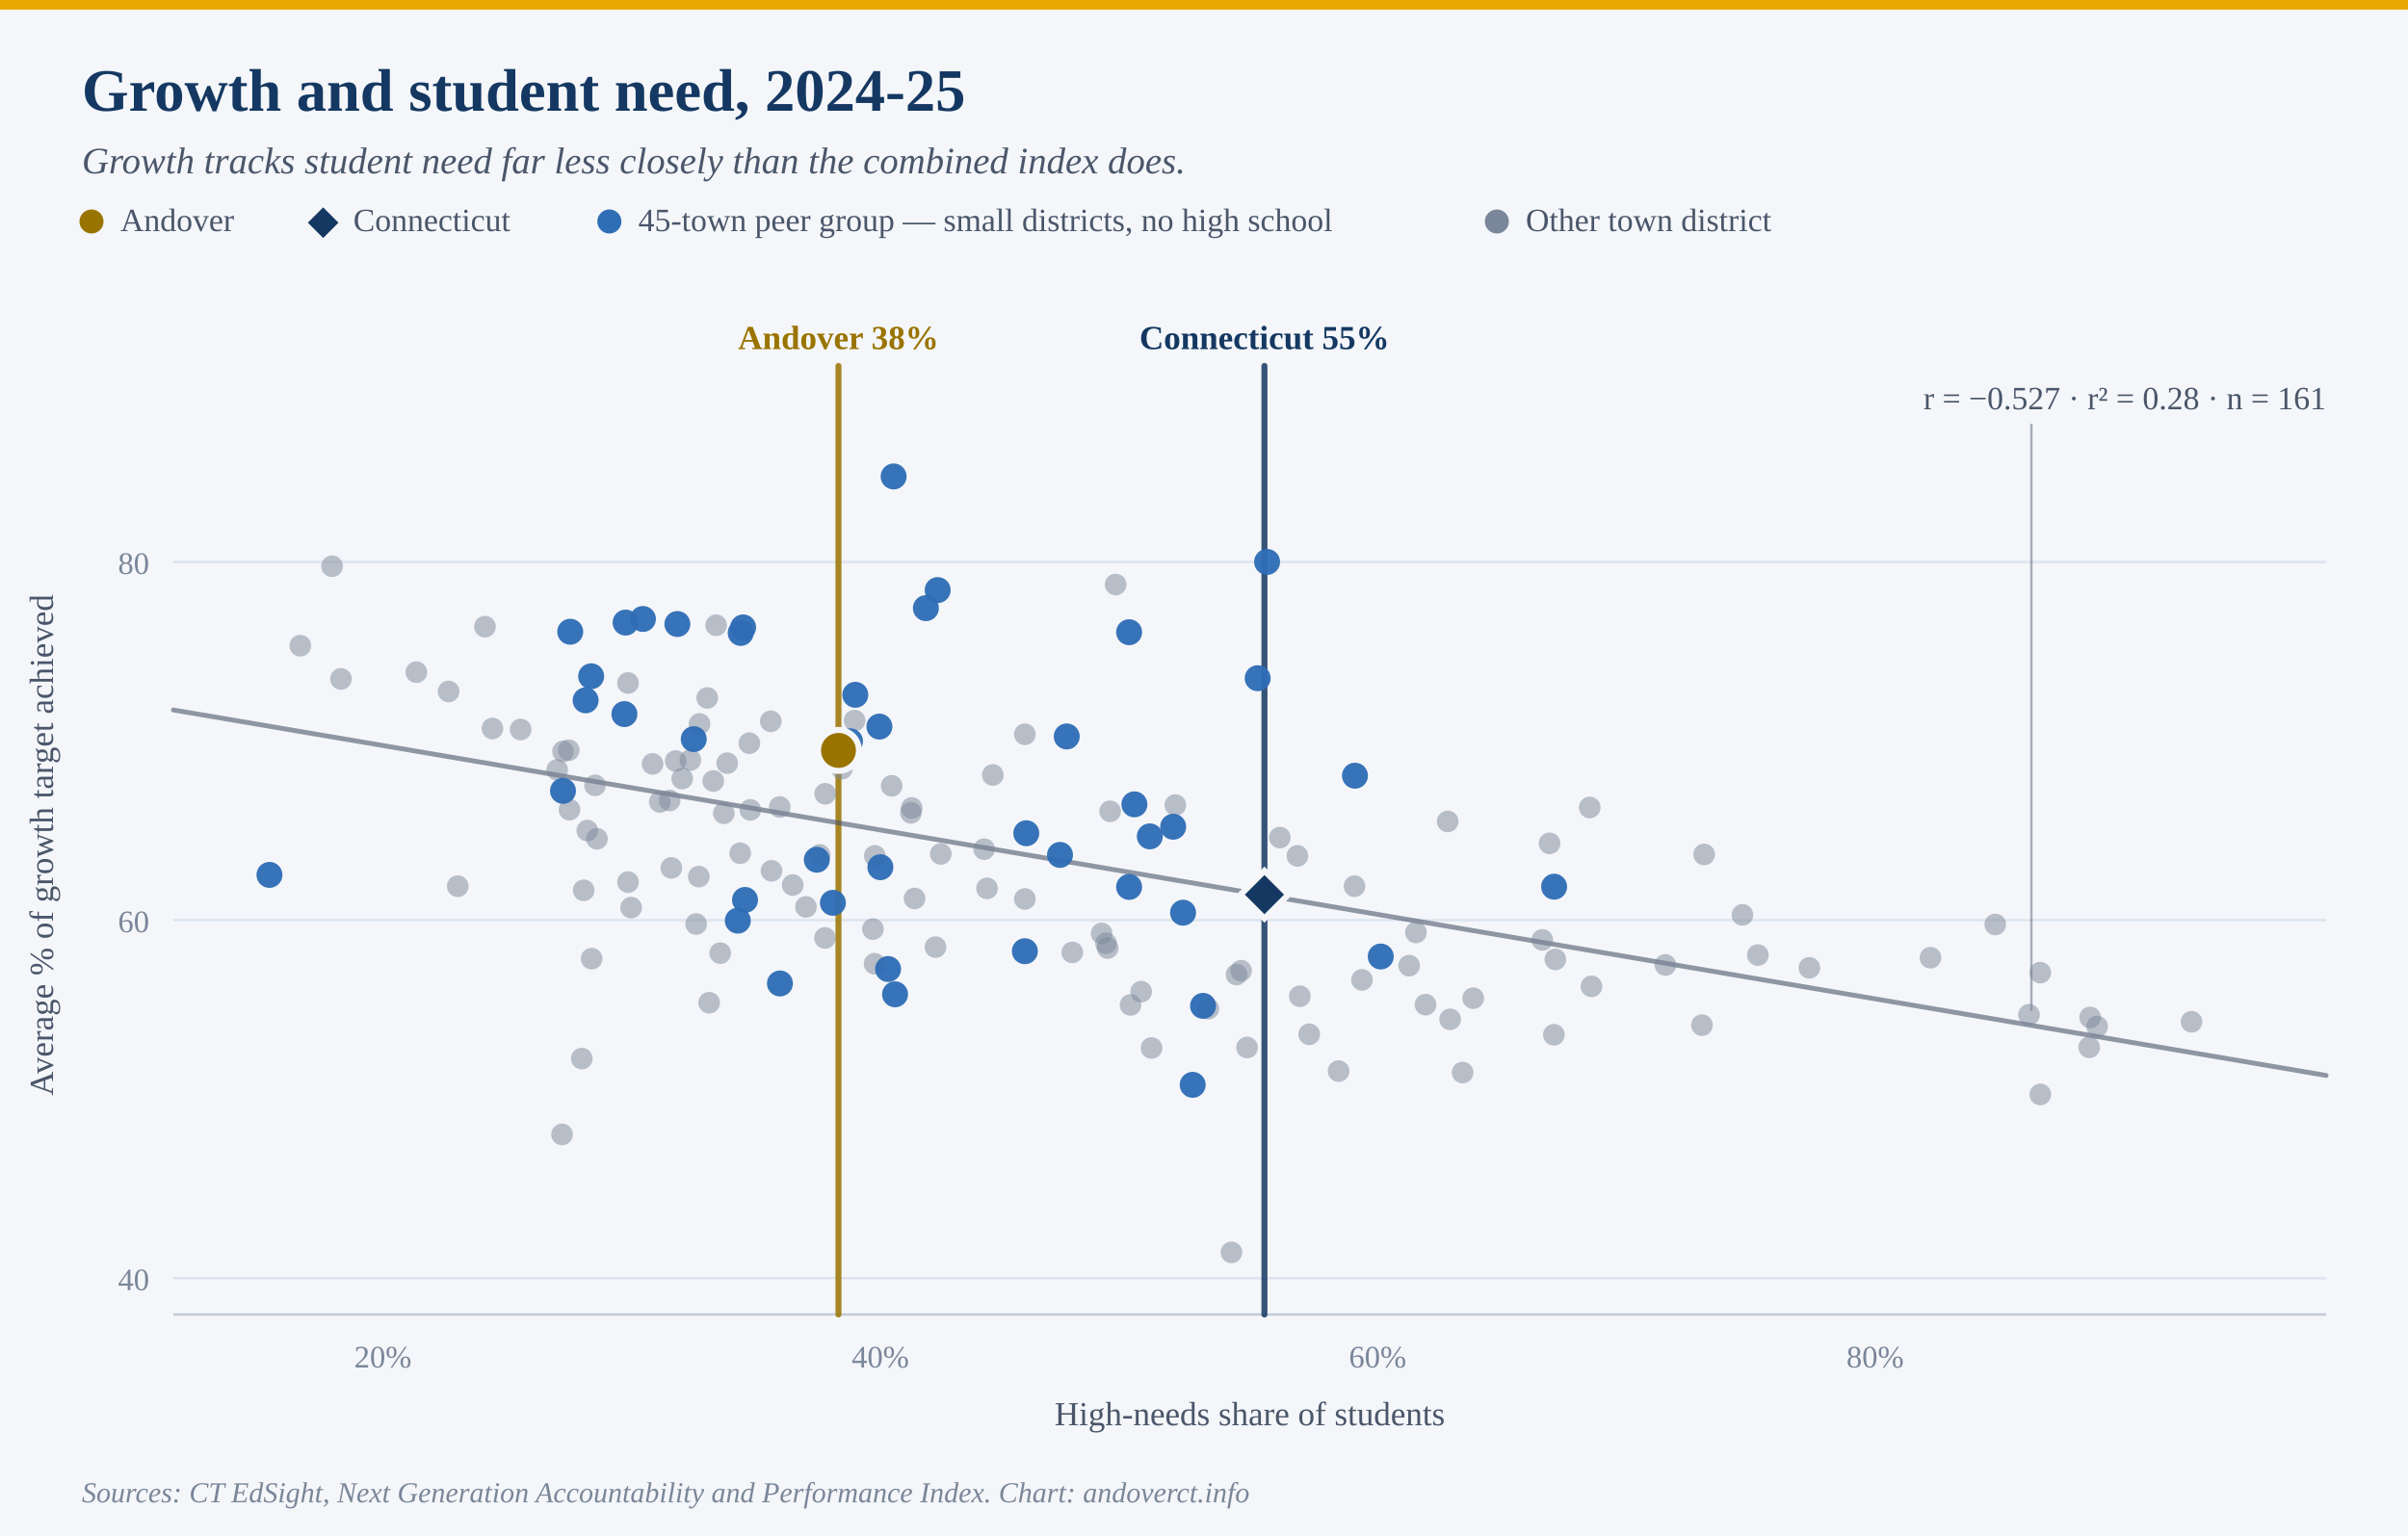
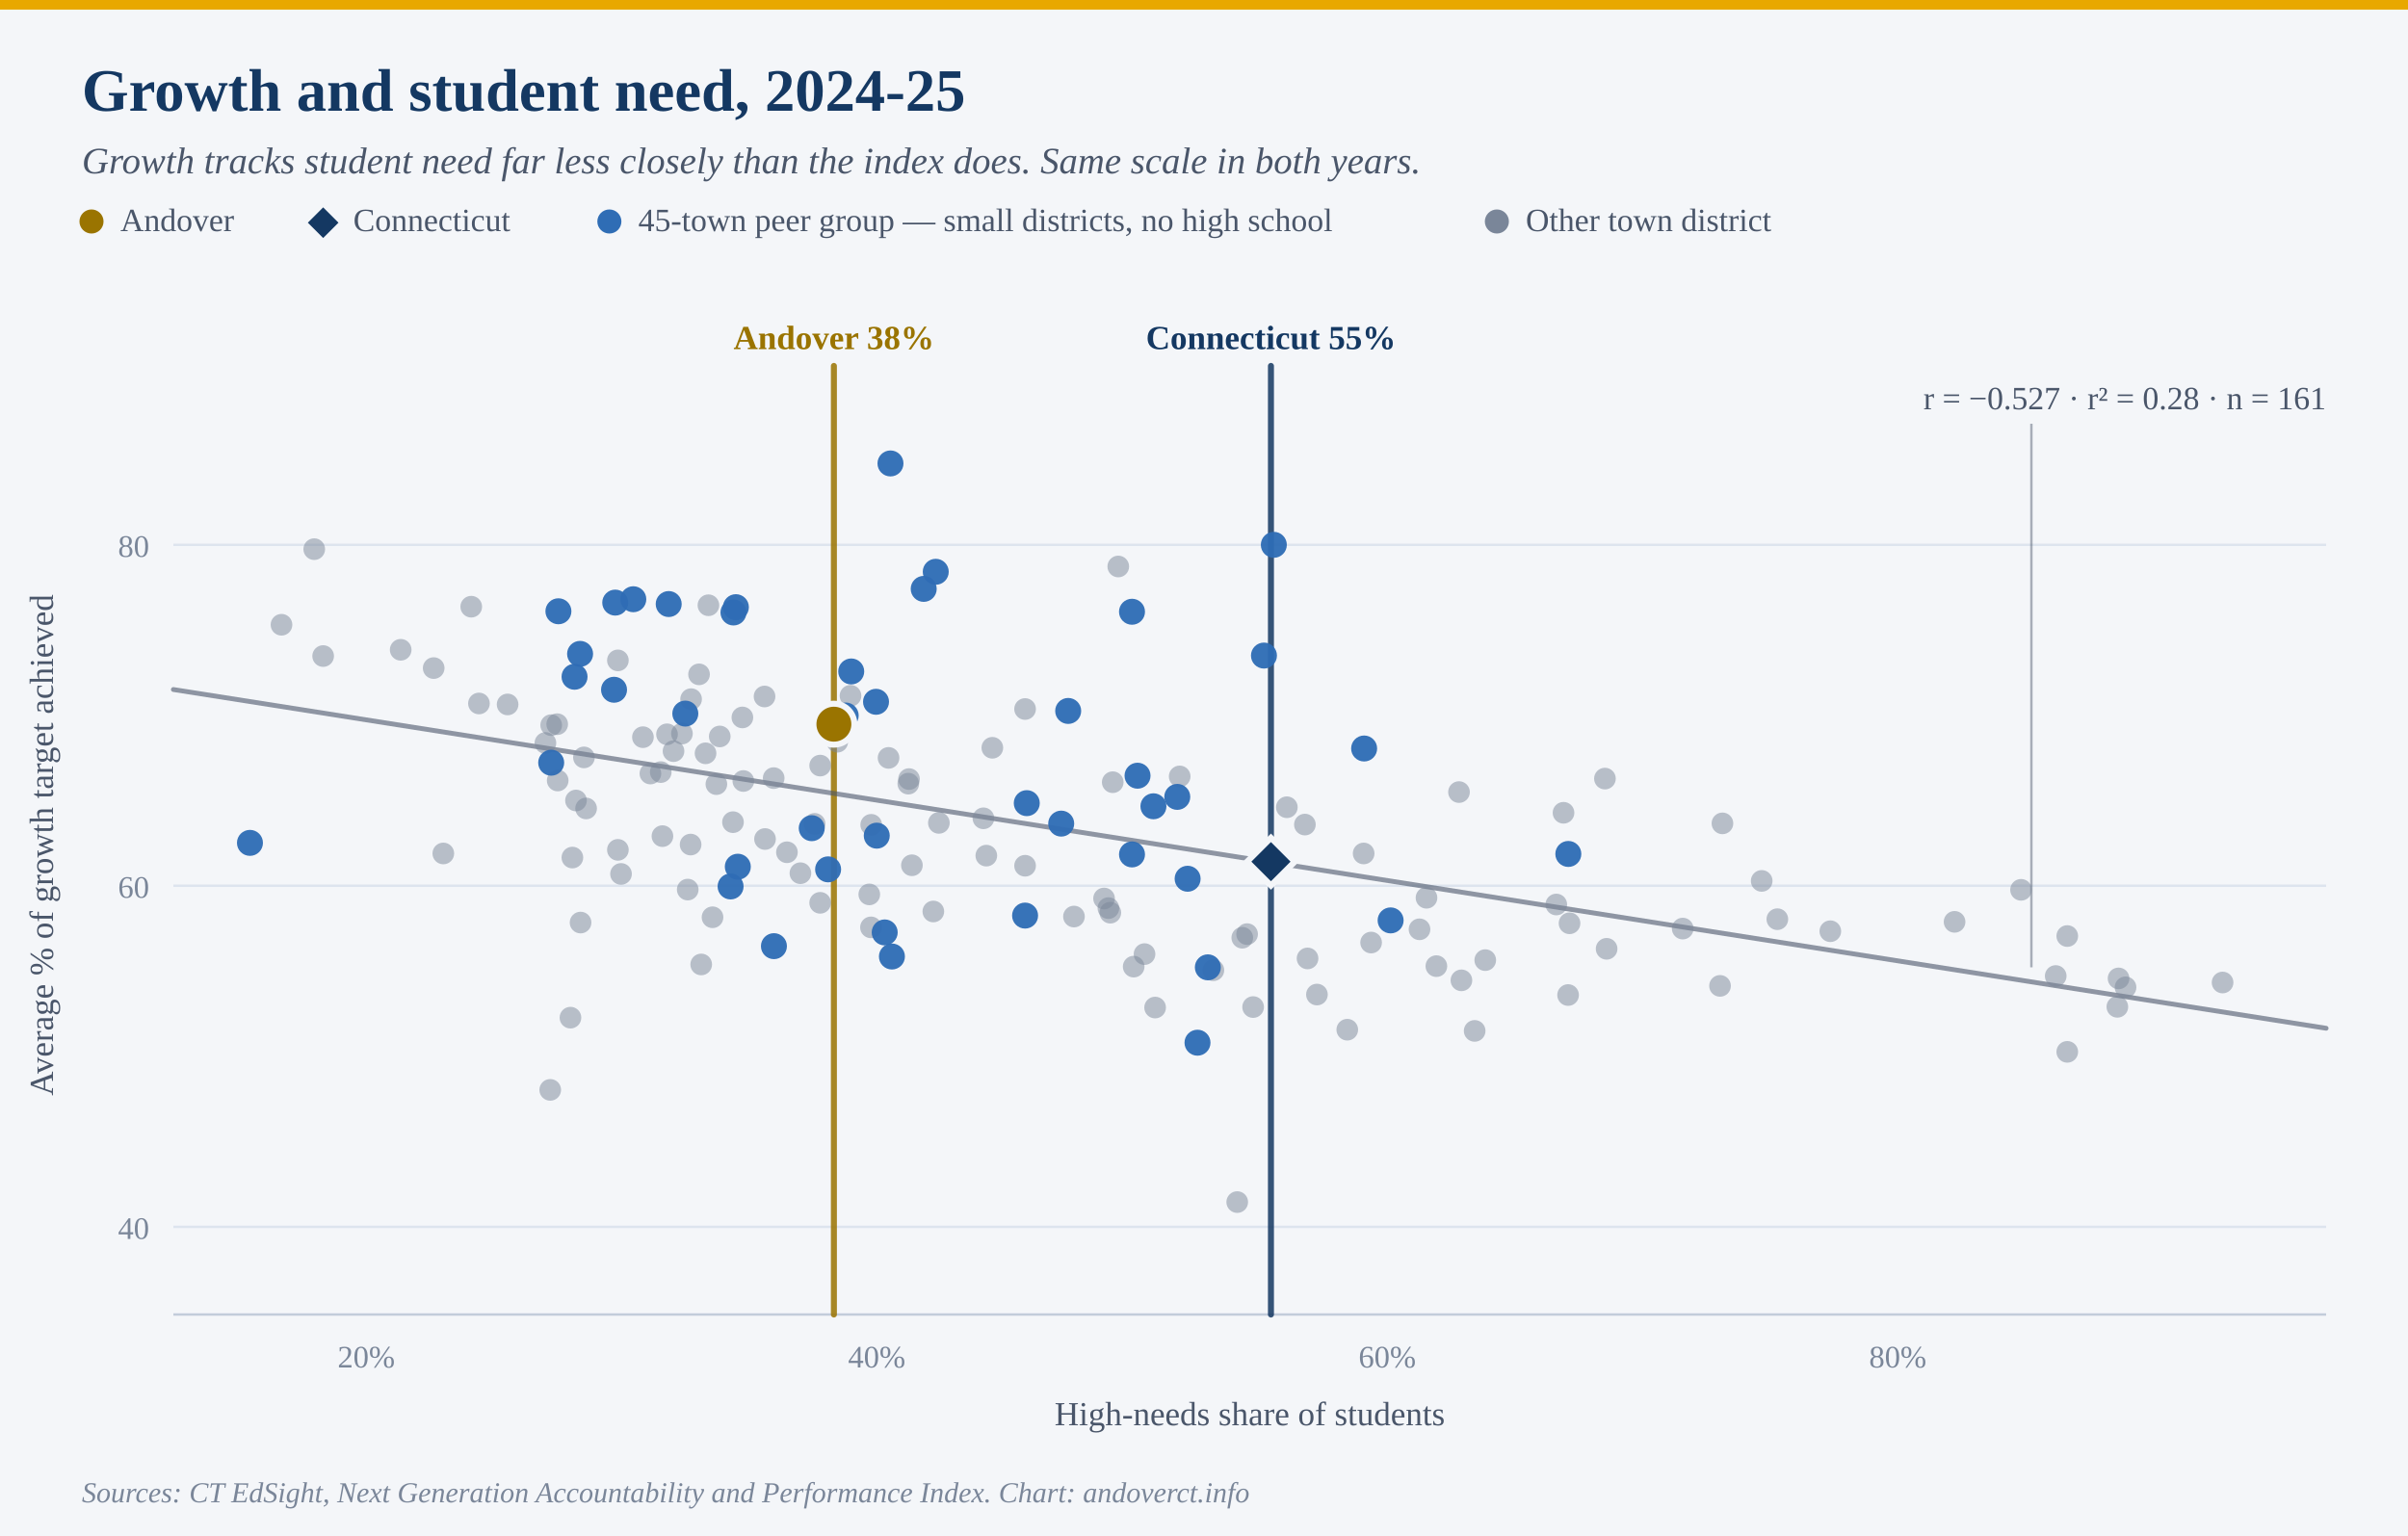
<svg xmlns="http://www.w3.org/2000/svg" viewBox="0 0 1000 638" width="1000" height="638" role="img">
  <rect width="1000" height="638" fill="#f4f6f9" />
  <rect x="0" y="0" width="1000" height="4" fill="#e8a800" />
  <text x="34" y="46" font-family="Georgia, 'Times New Roman', serif" font-size="25" font-weight="bold" fill="#143862">Growth and student need, 2024-25</text>
-   <text x="34" y="72" font-family="Georgia, 'Times New Roman', serif" font-size="15.5" font-style="italic" fill="#4a566a">Growth tracks student need far less closely than the combined index does.</text>
+   <text x="34" y="72" font-family="Georgia, 'Times New Roman', serif" font-size="15.5" font-style="italic" fill="#4a566a">Growth tracks student need far less closely than the index does. Same scale in both years.</text>
  <circle cx="38" cy="92" r="5" fill="#9a7400" />
  <text x="50" y="96" font-family="Georgia, 'Times New Roman', serif" font-size="13.5" fill="#4a566a">Andover</text>
  <rect x="129.703" y="88" width="9" height="9" fill="#143862" transform="rotate(45 134.2031 92.5)" />
  <text x="146.703" y="96" font-family="Georgia, 'Times New Roman', serif" font-size="13.5" fill="#4a566a">Connecticut</text>
  <circle cx="253.062" cy="92" r="5" fill="#2f6db5" />
  <text x="265.062" y="96" font-family="Georgia, 'Times New Roman', serif" font-size="13.5" fill="#4a566a">45-town peer group — small districts, no high school</text>
  <circle cx="621.625" cy="92" r="5" fill="#7a8699" />
  <text x="633.625" y="96" font-family="Georgia, 'Times New Roman', serif" font-size="13.5" fill="#4a566a">Other town district</text>
-   <line x1="72.0" y1="530.9" x2="966.0" y2="530.9" stroke="#dde4ee" stroke-width="1" stroke-opacity="1" stroke-linecap="butt" />
-   <text x="62.0" y="535.9" font-family="Georgia, 'Times New Roman', serif" font-size="13" fill="#7a8699" text-anchor="end" font-weight="normal" font-style="normal">40</text>
-   <line x1="72.0" y1="382.2" x2="966.0" y2="382.2" stroke="#dde4ee" stroke-width="1" stroke-opacity="1" stroke-linecap="butt" />
-   <text x="62.0" y="387.2" font-family="Georgia, 'Times New Roman', serif" font-size="13" fill="#7a8699" text-anchor="end" font-weight="normal" font-style="normal">60</text>
-   <line x1="72.0" y1="233.4" x2="966.0" y2="233.4" stroke="#dde4ee" stroke-width="1" stroke-opacity="1" stroke-linecap="butt" />
-   <text x="62.0" y="238.4" font-family="Georgia, 'Times New Roman', serif" font-size="13" fill="#7a8699" text-anchor="end" font-weight="normal" font-style="normal">80</text>
-   <text x="159.0" y="568.0" font-family="Georgia, 'Times New Roman', serif" font-size="13" fill="#7a8699" text-anchor="middle" font-weight="normal" font-style="normal">20%</text>
-   <text x="365.6" y="568.0" font-family="Georgia, 'Times New Roman', serif" font-size="13" fill="#7a8699" text-anchor="middle" font-weight="normal" font-style="normal">40%</text>
-   <text x="572.1" y="568.0" font-family="Georgia, 'Times New Roman', serif" font-size="13" fill="#7a8699" text-anchor="middle" font-weight="normal" font-style="normal">60%</text>
-   <text x="778.7" y="568.0" font-family="Georgia, 'Times New Roman', serif" font-size="13" fill="#7a8699" text-anchor="middle" font-weight="normal" font-style="normal">80%</text>
+   <line x1="72.0" y1="509.6" x2="966.0" y2="509.6" stroke="#dde4ee" stroke-width="1" stroke-opacity="1" stroke-linecap="butt" />
+   <text x="62.0" y="514.6" font-family="Georgia, 'Times New Roman', serif" font-size="13" fill="#7a8699" text-anchor="end" font-weight="normal" font-style="normal">40</text>
+   <line x1="72.0" y1="367.9" x2="966.0" y2="367.9" stroke="#dde4ee" stroke-width="1" stroke-opacity="1" stroke-linecap="butt" />
+   <text x="62.0" y="372.9" font-family="Georgia, 'Times New Roman', serif" font-size="13" fill="#7a8699" text-anchor="end" font-weight="normal" font-style="normal">60</text>
+   <line x1="72.0" y1="226.3" x2="966.0" y2="226.3" stroke="#dde4ee" stroke-width="1" stroke-opacity="1" stroke-linecap="butt" />
+   <text x="62.0" y="231.3" font-family="Georgia, 'Times New Roman', serif" font-size="13" fill="#7a8699" text-anchor="end" font-weight="normal" font-style="normal">80</text>
+   <text x="152.1" y="568.0" font-family="Georgia, 'Times New Roman', serif" font-size="13" fill="#7a8699" text-anchor="middle" font-weight="normal" font-style="normal">20%</text>
+   <text x="364.1" y="568.0" font-family="Georgia, 'Times New Roman', serif" font-size="13" fill="#7a8699" text-anchor="middle" font-weight="normal" font-style="normal">40%</text>
+   <text x="576.1" y="568.0" font-family="Georgia, 'Times New Roman', serif" font-size="13" fill="#7a8699" text-anchor="middle" font-weight="normal" font-style="normal">60%</text>
+   <text x="788.1" y="568.0" font-family="Georgia, 'Times New Roman', serif" font-size="13" fill="#7a8699" text-anchor="middle" font-weight="normal" font-style="normal">80%</text>
  <line x1="72.0" y1="546.0" x2="966.0" y2="546.0" stroke="#c2ccda" stroke-width="1" stroke-opacity="1" stroke-linecap="butt" />
  <text x="519.0" y="592.0" font-family="Georgia, 'Times New Roman', serif" font-size="14" fill="#4a566a" text-anchor="middle" font-weight="normal" font-style="normal">High-needs share of students</text>
  <text x="22" y="351.0" font-family="Georgia, 'Times New Roman', serif" font-size="14" fill="#4a566a" text-anchor="middle" transform="rotate(-90 22 351.0)">Average % of growth target achieved</text>
-   <line x1="348.2" y1="152.0" x2="348.2" y2="546.0" stroke="#9a7400" stroke-width="2.5" stroke-opacity="0.85" stroke-linecap="round" />
-   <text x="348.2" y="145.0" font-family="Georgia, 'Times New Roman', serif" font-size="14" fill="#9a7400" text-anchor="middle" font-weight="bold" font-style="normal">Andover 38%</text>
-   <line x1="525.1" y1="152.0" x2="525.1" y2="546.0" stroke="#143862" stroke-width="2.5" stroke-opacity="0.85" stroke-linecap="round" />
-   <text x="525.1" y="145.0" font-family="Georgia, 'Times New Roman', serif" font-size="14" fill="#143862" text-anchor="middle" font-weight="bold" font-style="normal">Connecticut 55%</text>
-   <line x1="72.0" y1="294.9" x2="966.0" y2="446.7" stroke="#4a566a" stroke-width="2" stroke-opacity="0.6" stroke-linecap="round" />
-   <line x1="843.6" y1="176.0" x2="843.6" y2="419.9" stroke="#4a566a" stroke-width="1" stroke-opacity="0.45" stroke-linecap="butt" />
+   <line x1="346.3" y1="152.0" x2="346.3" y2="546.0" stroke="#9a7400" stroke-width="2.5" stroke-opacity="0.85" stroke-linecap="round" />
+   <text x="346.3" y="145.0" font-family="Georgia, 'Times New Roman', serif" font-size="14" fill="#9a7400" text-anchor="middle" font-weight="bold" font-style="normal">Andover 38%</text>
+   <line x1="527.8" y1="152.0" x2="527.8" y2="546.0" stroke="#143862" stroke-width="2.5" stroke-opacity="0.85" stroke-linecap="round" />
+   <text x="527.8" y="145.0" font-family="Georgia, 'Times New Roman', serif" font-size="14" fill="#143862" text-anchor="middle" font-weight="bold" font-style="normal">Connecticut 55%</text>
+   <line x1="72.0" y1="286.4" x2="966.0" y2="427.1" stroke="#4a566a" stroke-width="2" stroke-opacity="0.6" stroke-linecap="round" />
+   <line x1="843.6" y1="176.0" x2="843.6" y2="401.8" stroke="#4a566a" stroke-width="1" stroke-opacity="0.45" stroke-linecap="butt" />
  <text x="966.0" y="170.0" font-family="Georgia, 'Times New Roman', serif" font-size="13.5" fill="#4a566a" text-anchor="end" font-weight="normal" font-style="normal">r = −0.527  ·  r² = 0.28  ·  n = 161</text>
-   <circle cx="706.8" cy="425.8" r="4.5" fill="#7a8699" fill-opacity="0.5" />
-   <circle cx="204.5" cy="302.6" r="4.5" fill="#7a8699" fill-opacity="0.5" />
-   <circle cx="342.6" cy="389.6" r="4.5" fill="#7a8699" fill-opacity="0.5" />
-   <circle cx="425.6" cy="305.0" r="4.5" fill="#7a8699" fill-opacity="0.5" />
-   <circle cx="602.2" cy="423.4" r="4.5" fill="#7a8699" fill-opacity="0.5" />
-   <circle cx="247.9" cy="348.4" r="4.5" fill="#7a8699" fill-opacity="0.5" />
-   <circle cx="460.0" cy="393.8" r="4.5" fill="#7a8699" fill-opacity="0.5" />
-   <circle cx="910.1" cy="424.4" r="4.5" fill="#7a8699" fill-opacity="0.5" />
-   <circle cx="592.0" cy="417.3" r="4.5" fill="#7a8699" fill-opacity="0.5" />
-   <circle cx="307.4" cy="354.4" r="4.5" fill="#7a8699" fill-opacity="0.5" />
-   <circle cx="296.2" cy="324.4" r="4.5" fill="#7a8699" fill-opacity="0.5" />
-   <circle cx="260.8" cy="283.7" r="4.5" fill="#7a8699" fill-opacity="0.5" />
-   <circle cx="473.9" cy="411.9" r="4.5" fill="#7a8699" fill-opacity="0.5" />
-   <circle cx="323.8" cy="335.2" r="4.5" fill="#7a8699" fill-opacity="0.5" />
-   <circle cx="311.2" cy="308.7" r="4.5" fill="#7a8699" fill-opacity="0.5" />
-   <circle cx="349.6" cy="319.3" r="4.5" fill="#7a8699" fill-opacity="0.5" />
-   <circle cx="730.0" cy="396.7" r="4.5" fill="#7a8699" fill-opacity="0.5" />
-   <circle cx="186.3" cy="287.2" r="4.5" fill="#7a8699" fill-opacity="0.5" />
-   <circle cx="645.3" cy="429.8" r="4.5" fill="#7a8699" fill-opacity="0.5" />
-   <circle cx="274.0" cy="333.1" r="4.5" fill="#7a8699" fill-opacity="0.5" />
-   <circle cx="294.5" cy="416.5" r="4.5" fill="#7a8699" fill-opacity="0.5" />
-   <circle cx="329.2" cy="367.6" r="4.5" fill="#7a8699" fill-opacity="0.5" />
-   <circle cx="751.4" cy="402.0" r="4.5" fill="#7a8699" fill-opacity="0.5" />
-   <circle cx="691.6" cy="400.8" r="4.5" fill="#7a8699" fill-opacity="0.5" />
-   <circle cx="379.8" cy="373.2" r="4.5" fill="#7a8699" fill-opacity="0.5" />
-   <circle cx="660.2" cy="335.4" r="4.5" fill="#7a8699" fill-opacity="0.5" />
-   <circle cx="278.8" cy="360.5" r="4.5" fill="#7a8699" fill-opacity="0.5" />
-   <circle cx="543.7" cy="429.6" r="4.5" fill="#7a8699" fill-opacity="0.5" />
-   <circle cx="280.6" cy="316.1" r="4.5" fill="#7a8699" fill-opacity="0.5" />
-   <circle cx="293.7" cy="289.9" r="4.5" fill="#7a8699" fill-opacity="0.5" />
-   <circle cx="231.4" cy="319.8" r="4.5" fill="#7a8699" fill-opacity="0.5" />
-   <circle cx="286.7" cy="315.7" r="4.5" fill="#7a8699" fill-opacity="0.5" />
-   <circle cx="297.4" cy="259.7" r="4.5" fill="#7a8699" fill-opacity="0.5" />
-   <circle cx="562.5" cy="368.1" r="4.5" fill="#7a8699" fill-opacity="0.5" />
-   <circle cx="539.8" cy="413.8" r="4.5" fill="#7a8699" fill-opacity="0.5" />
-   <circle cx="236.2" cy="311.6" r="4.5" fill="#7a8699" fill-opacity="0.5" />
-   <circle cx="515.4" cy="403.2" r="4.5" fill="#7a8699" fill-opacity="0.5" />
-   <circle cx="867.6" cy="435.0" r="4.5" fill="#7a8699" fill-opacity="0.5" />
-   <circle cx="565.6" cy="407.0" r="4.5" fill="#7a8699" fill-opacity="0.5" />
-   <circle cx="378.6" cy="335.6" r="4.5" fill="#7a8699" fill-opacity="0.5" />
-   <circle cx="363.2" cy="400.3" r="4.5" fill="#7a8699" fill-opacity="0.5" />
-   <circle cx="172.9" cy="279.2" r="4.5" fill="#7a8699" fill-opacity="0.5" />
-   <circle cx="660.9" cy="409.7" r="4.5" fill="#7a8699" fill-opacity="0.5" />
-   <circle cx="828.6" cy="384.0" r="4.5" fill="#7a8699" fill-opacity="0.5" />
-   <circle cx="555.9" cy="444.9" r="4.5" fill="#7a8699" fill-opacity="0.5" />
-   <circle cx="412.3" cy="321.9" r="4.5" fill="#7a8699" fill-opacity="0.5" />
-   <circle cx="262.1" cy="377.0" r="4.5" fill="#7a8699" fill-opacity="0.5" />
-   <circle cx="501.8" cy="419.0" r="4.5" fill="#7a8699" fill-opacity="0.5" />
-   <circle cx="645.9" cy="398.5" r="4.5" fill="#7a8699" fill-opacity="0.5" />
-   <circle cx="847.3" cy="454.6" r="4.5" fill="#7a8699" fill-opacity="0.5" />
-   <circle cx="137.9" cy="235.2" r="4.5" fill="#7a8699" fill-opacity="0.5" />
-   <circle cx="311.6" cy="336.4" r="4.5" fill="#7a8699" fill-opacity="0.5" />
-   <circle cx="842.6" cy="421.5" r="4.5" fill="#7a8699" fill-opacity="0.5" />
-   <circle cx="870.9" cy="426.4" r="4.5" fill="#7a8699" fill-opacity="0.5" />
-   <circle cx="459.3" cy="391.8" r="4.5" fill="#7a8699" fill-opacity="0.5" />
-   <circle cx="461.0" cy="337.0" r="4.5" fill="#7a8699" fill-opacity="0.5" />
-   <circle cx="233.8" cy="312.1" r="4.5" fill="#7a8699" fill-opacity="0.5" />
-   <circle cx="289.1" cy="383.8" r="4.5" fill="#7a8699" fill-opacity="0.5" />
-   <circle cx="320.4" cy="361.7" r="4.5" fill="#7a8699" fill-opacity="0.5" />
-   <circle cx="241.6" cy="439.7" r="4.5" fill="#7a8699" fill-opacity="0.5" />
-   <circle cx="643.5" cy="350.3" r="4.5" fill="#7a8699" fill-opacity="0.5" />
-   <circle cx="847.3" cy="404.0" r="4.5" fill="#7a8699" fill-opacity="0.5" />
-   <circle cx="370.3" cy="326.4" r="4.5" fill="#7a8699" fill-opacity="0.5" />
-   <circle cx="260.8" cy="366.4" r="4.5" fill="#7a8699" fill-opacity="0.5" />
-   <circle cx="585.2" cy="401.1" r="4.5" fill="#7a8699" fill-opacity="0.5" />
-   <circle cx="488.1" cy="334.4" r="4.5" fill="#7a8699" fill-opacity="0.5" />
-   <circle cx="517.9" cy="435.1" r="4.5" fill="#7a8699" fill-opacity="0.5" />
-   <circle cx="388.5" cy="393.4" r="4.5" fill="#7a8699" fill-opacity="0.5" />
-   <circle cx="607.4" cy="445.5" r="4.5" fill="#7a8699" fill-opacity="0.5" />
-   <circle cx="299.1" cy="395.9" r="4.5" fill="#7a8699" fill-opacity="0.5" />
-   <circle cx="242.4" cy="369.8" r="4.5" fill="#7a8699" fill-opacity="0.5" />
-   <circle cx="362.5" cy="385.9" r="4.5" fill="#7a8699" fill-opacity="0.5" />
-   <circle cx="233.4" cy="471.2" r="4.5" fill="#7a8699" fill-opacity="0.5" />
-   <circle cx="290.2" cy="364.1" r="4.5" fill="#7a8699" fill-opacity="0.5" />
-   <circle cx="511.4" cy="520.2" r="4.5" fill="#7a8699" fill-opacity="0.5" />
-   <circle cx="283.3" cy="323.4" r="4.5" fill="#7a8699" fill-opacity="0.5" />
-   <circle cx="278.1" cy="332.5" r="4.5" fill="#7a8699" fill-opacity="0.5" />
-   <circle cx="320.1" cy="299.6" r="4.5" fill="#7a8699" fill-opacity="0.5" />
-   <circle cx="245.7" cy="398.2" r="4.5" fill="#7a8699" fill-opacity="0.5" />
-   <circle cx="340.4" cy="355.1" r="4.5" fill="#7a8699" fill-opacity="0.5" />
-   <circle cx="236.5" cy="336.3" r="4.5" fill="#7a8699" fill-opacity="0.5" />
-   <circle cx="247.1" cy="326.2" r="4.5" fill="#7a8699" fill-opacity="0.5" />
-   <circle cx="363.3" cy="355.5" r="4.5" fill="#7a8699" fill-opacity="0.5" />
-   <circle cx="216.2" cy="303.0" r="4.5" fill="#7a8699" fill-opacity="0.5" />
-   <circle cx="354.9" cy="299.3" r="4.5" fill="#7a8699" fill-opacity="0.5" />
-   <circle cx="531.5" cy="347.9" r="4.5" fill="#7a8699" fill-opacity="0.5" />
-   <circle cx="469.5" cy="417.4" r="4.5" fill="#7a8699" fill-opacity="0.5" />
-   <circle cx="271.0" cy="317.3" r="4.5" fill="#7a8699" fill-opacity="0.5" />
-   <circle cx="190.1" cy="368.1" r="4.5" fill="#7a8699" fill-opacity="0.5" />
-   <circle cx="300.6" cy="337.8" r="4.5" fill="#7a8699" fill-opacity="0.5" />
-   <circle cx="342.7" cy="329.7" r="4.5" fill="#7a8699" fill-opacity="0.5" />
-   <circle cx="445.3" cy="395.6" r="4.5" fill="#7a8699" fill-opacity="0.5" />
-   <circle cx="640.5" cy="390.4" r="4.5" fill="#7a8699" fill-opacity="0.5" />
-   <circle cx="334.7" cy="376.7" r="4.5" fill="#7a8699" fill-opacity="0.5" />
-   <circle cx="611.8" cy="414.6" r="4.5" fill="#7a8699" fill-opacity="0.5" />
-   <circle cx="290.5" cy="300.7" r="4.5" fill="#7a8699" fill-opacity="0.5" />
-   <circle cx="457.5" cy="387.7" r="4.5" fill="#7a8699" fill-opacity="0.5" />
-   <circle cx="513.5" cy="404.8" r="4.5" fill="#7a8699" fill-opacity="0.5" />
-   <circle cx="243.9" cy="345.0" r="4.5" fill="#7a8699" fill-opacity="0.5" />
-   <circle cx="723.6" cy="380.0" r="4.5" fill="#7a8699" fill-opacity="0.5" />
-   <circle cx="302.0" cy="317.0" r="4.5" fill="#7a8699" fill-opacity="0.5" />
-   <circle cx="601.2" cy="341.2" r="4.5" fill="#7a8699" fill-opacity="0.5" />
-   <circle cx="425.6" cy="373.4" r="4.5" fill="#7a8699" fill-opacity="0.5" />
-   <circle cx="868.0" cy="422.6" r="4.5" fill="#7a8699" fill-opacity="0.5" />
-   <circle cx="409.9" cy="369.0" r="4.5" fill="#7a8699" fill-opacity="0.5" />
-   <circle cx="478.2" cy="435.3" r="4.5" fill="#7a8699" fill-opacity="0.5" />
-   <circle cx="378.3" cy="337.6" r="4.5" fill="#7a8699" fill-opacity="0.5" />
-   <circle cx="707.7" cy="354.9" r="4.5" fill="#7a8699" fill-opacity="0.5" />
-   <circle cx="463.3" cy="242.8" r="4.5" fill="#7a8699" fill-opacity="0.5" />
-   <circle cx="124.7" cy="268.2" r="4.5" fill="#7a8699" fill-opacity="0.5" />
-   <circle cx="141.6" cy="282.0" r="4.5" fill="#7a8699" fill-opacity="0.5" />
-   <circle cx="390.7" cy="354.7" r="4.5" fill="#7a8699" fill-opacity="0.5" />
-   <circle cx="201.4" cy="260.3" r="4.5" fill="#7a8699" fill-opacity="0.5" />
-   <circle cx="801.7" cy="397.8" r="4.5" fill="#7a8699" fill-opacity="0.5" />
-   <circle cx="588.0" cy="387.3" r="4.5" fill="#7a8699" fill-opacity="0.5" />
-   <circle cx="538.8" cy="355.5" r="4.5" fill="#7a8699" fill-opacity="0.5" />
-   <circle cx="408.7" cy="352.7" r="4.5" fill="#7a8699" fill-opacity="0.5" />
-   <circle cx="440.2" cy="355.1" r="5.4" fill="#2f6db5" fill-opacity="0.95" />
-   <circle cx="443.0" cy="305.9" r="5.4" fill="#2f6db5" fill-opacity="0.95" />
-   <circle cx="307.6" cy="262.9" r="5.4" fill="#2f6db5" fill-opacity="0.95" />
-   <circle cx="468.9" cy="262.6" r="5.4" fill="#2f6db5" fill-opacity="0.95" />
-   <circle cx="425.6" cy="395.1" r="5.4" fill="#2f6db5" fill-opacity="0.95" />
-   <circle cx="491.3" cy="379.1" r="5.4" fill="#2f6db5" fill-opacity="0.95" />
-   <circle cx="371.7" cy="413.0" r="5.4" fill="#2f6db5" fill-opacity="0.95" />
-   <circle cx="495.3" cy="450.6" r="5.4" fill="#2f6db5" fill-opacity="0.95" />
-   <circle cx="308.6" cy="260.6" r="5.4" fill="#2f6db5" fill-opacity="0.95" />
-   <circle cx="371.1" cy="197.9" r="5.4" fill="#2f6db5" fill-opacity="0.95" />
-   <circle cx="309.4" cy="373.8" r="5.4" fill="#2f6db5" fill-opacity="0.95" />
-   <circle cx="389.4" cy="245.1" r="5.4" fill="#2f6db5" fill-opacity="0.95" />
-   <circle cx="426.2" cy="346.1" r="5.4" fill="#2f6db5" fill-opacity="0.95" />
-   <circle cx="384.5" cy="252.6" r="5.4" fill="#2f6db5" fill-opacity="0.95" />
-   <circle cx="233.8" cy="328.5" r="5.4" fill="#2f6db5" fill-opacity="0.95" />
-   <circle cx="345.9" cy="375.0" r="5.4" fill="#2f6db5" fill-opacity="0.95" />
-   <circle cx="243.2" cy="290.9" r="5.4" fill="#2f6db5" fill-opacity="0.95" />
-   <circle cx="522.3" cy="281.7" r="5.4" fill="#2f6db5" fill-opacity="0.95" />
-   <circle cx="288.1" cy="307.0" r="5.4" fill="#2f6db5" fill-opacity="0.95" />
-   <circle cx="245.5" cy="280.9" r="5.4" fill="#2f6db5" fill-opacity="0.95" />
-   <circle cx="355.2" cy="288.6" r="5.4" fill="#2f6db5" fill-opacity="0.95" />
-   <circle cx="468.9" cy="368.4" r="5.4" fill="#2f6db5" fill-opacity="0.95" />
-   <circle cx="365.2" cy="301.8" r="5.4" fill="#2f6db5" fill-opacity="0.95" />
-   <circle cx="236.8" cy="262.4" r="5.4" fill="#2f6db5" fill-opacity="0.95" />
-   <circle cx="339.2" cy="357.1" r="5.4" fill="#2f6db5" fill-opacity="0.95" />
-   <circle cx="365.6" cy="360.2" r="5.4" fill="#2f6db5" fill-opacity="0.95" />
-   <circle cx="487.2" cy="343.4" r="5.4" fill="#2f6db5" fill-opacity="0.95" />
-   <circle cx="267.0" cy="257.1" r="5.4" fill="#2f6db5" fill-opacity="0.95" />
-   <circle cx="353.0" cy="307.9" r="5.4" fill="#2f6db5" fill-opacity="0.95" />
-   <circle cx="368.8" cy="402.5" r="5.4" fill="#2f6db5" fill-opacity="0.95" />
-   <circle cx="259.3" cy="296.6" r="5.4" fill="#2f6db5" fill-opacity="0.95" />
-   <circle cx="306.4" cy="382.4" r="5.4" fill="#2f6db5" fill-opacity="0.95" />
-   <circle cx="281.3" cy="259.2" r="5.4" fill="#2f6db5" fill-opacity="0.95" />
-   <circle cx="562.7" cy="322.2" r="5.4" fill="#2f6db5" fill-opacity="0.95" />
-   <circle cx="526.2" cy="233.4" r="5.4" fill="#2f6db5" fill-opacity="0.95" />
-   <circle cx="111.9" cy="363.4" r="5.4" fill="#2f6db5" fill-opacity="0.95" />
-   <circle cx="573.4" cy="397.3" r="5.4" fill="#2f6db5" fill-opacity="0.95" />
-   <circle cx="499.6" cy="417.8" r="5.4" fill="#2f6db5" fill-opacity="0.95" />
-   <circle cx="477.5" cy="347.4" r="5.4" fill="#2f6db5" fill-opacity="0.95" />
-   <circle cx="471.1" cy="334.1" r="5.4" fill="#2f6db5" fill-opacity="0.95" />
-   <circle cx="645.4" cy="368.3" r="5.4" fill="#2f6db5" fill-opacity="0.95" />
-   <circle cx="259.8" cy="258.6" r="5.4" fill="#2f6db5" fill-opacity="0.95" />
-   <circle cx="323.9" cy="408.5" r="5.4" fill="#2f6db5" fill-opacity="0.95" />
-   <circle cx="348.2" cy="311.7" r="8.5" fill="#9a7400" fill-opacity="1" stroke="#f4f6f9" stroke-width="2.5" />
-   <rect x="518.1" y="364.6" width="14" height="14" fill="#143862" stroke="#f4f6f9" stroke-width="2.5" transform="rotate(45 525.1 371.6)" />
+   <circle cx="714.3" cy="409.5" r="4.5" fill="#7a8699" fill-opacity="0.5" />
+   <circle cx="198.9" cy="292.2" r="4.5" fill="#7a8699" fill-opacity="0.5" />
+   <circle cx="340.6" cy="375.0" r="4.5" fill="#7a8699" fill-opacity="0.5" />
+   <circle cx="425.7" cy="294.5" r="4.5" fill="#7a8699" fill-opacity="0.5" />
+   <circle cx="606.9" cy="407.2" r="4.5" fill="#7a8699" fill-opacity="0.5" />
+   <circle cx="243.4" cy="335.8" r="4.5" fill="#7a8699" fill-opacity="0.5" />
+   <circle cx="461.1" cy="379.1" r="4.5" fill="#7a8699" fill-opacity="0.5" />
+   <circle cx="923.0" cy="408.1" r="4.5" fill="#7a8699" fill-opacity="0.5" />
+   <circle cx="596.5" cy="401.3" r="4.5" fill="#7a8699" fill-opacity="0.5" />
+   <circle cx="304.4" cy="341.5" r="4.5" fill="#7a8699" fill-opacity="0.5" />
+   <circle cx="293.0" cy="312.9" r="4.5" fill="#7a8699" fill-opacity="0.5" />
+   <circle cx="256.6" cy="274.3" r="4.5" fill="#7a8699" fill-opacity="0.5" />
+   <circle cx="475.3" cy="396.3" r="4.5" fill="#7a8699" fill-opacity="0.5" />
+   <circle cx="321.3" cy="323.2" r="4.5" fill="#7a8699" fill-opacity="0.5" />
+   <circle cx="308.3" cy="298.0" r="4.5" fill="#7a8699" fill-opacity="0.5" />
+   <circle cx="347.7" cy="308.1" r="4.5" fill="#7a8699" fill-opacity="0.5" />
+   <circle cx="738.1" cy="381.8" r="4.5" fill="#7a8699" fill-opacity="0.5" />
+   <circle cx="180.1" cy="277.5" r="4.5" fill="#7a8699" fill-opacity="0.5" />
+   <circle cx="651.2" cy="413.3" r="4.5" fill="#7a8699" fill-opacity="0.5" />
+   <circle cx="270.1" cy="321.3" r="4.5" fill="#7a8699" fill-opacity="0.5" />
+   <circle cx="291.2" cy="400.6" r="4.5" fill="#7a8699" fill-opacity="0.5" />
+   <circle cx="326.8" cy="354.0" r="4.5" fill="#7a8699" fill-opacity="0.5" />
+   <circle cx="760.1" cy="386.8" r="4.5" fill="#7a8699" fill-opacity="0.5" />
+   <circle cx="698.8" cy="385.7" r="4.5" fill="#7a8699" fill-opacity="0.5" />
+   <circle cx="378.7" cy="359.4" r="4.5" fill="#7a8699" fill-opacity="0.5" />
+   <circle cx="666.5" cy="323.4" r="4.5" fill="#7a8699" fill-opacity="0.5" />
+   <circle cx="275.1" cy="347.3" r="4.5" fill="#7a8699" fill-opacity="0.5" />
+   <circle cx="546.9" cy="413.1" r="4.5" fill="#7a8699" fill-opacity="0.5" />
+   <circle cx="277.0" cy="305.0" r="4.5" fill="#7a8699" fill-opacity="0.5" />
+   <circle cx="290.3" cy="280.1" r="4.5" fill="#7a8699" fill-opacity="0.5" />
+   <circle cx="226.5" cy="308.6" r="4.5" fill="#7a8699" fill-opacity="0.5" />
+   <circle cx="283.2" cy="304.7" r="4.5" fill="#7a8699" fill-opacity="0.5" />
+   <circle cx="294.2" cy="251.4" r="4.5" fill="#7a8699" fill-opacity="0.5" />
+   <circle cx="566.3" cy="354.5" r="4.5" fill="#7a8699" fill-opacity="0.5" />
+   <circle cx="543.0" cy="398.1" r="4.5" fill="#7a8699" fill-opacity="0.5" />
+   <circle cx="231.4" cy="300.8" r="4.5" fill="#7a8699" fill-opacity="0.5" />
+   <circle cx="517.9" cy="388.0" r="4.5" fill="#7a8699" fill-opacity="0.5" />
+   <circle cx="879.3" cy="418.2" r="4.5" fill="#7a8699" fill-opacity="0.5" />
+   <circle cx="569.4" cy="391.5" r="4.5" fill="#7a8699" fill-opacity="0.5" />
+   <circle cx="377.5" cy="323.6" r="4.5" fill="#7a8699" fill-opacity="0.5" />
+   <circle cx="361.7" cy="385.2" r="4.5" fill="#7a8699" fill-opacity="0.5" />
+   <circle cx="166.4" cy="269.9" r="4.5" fill="#7a8699" fill-opacity="0.5" />
+   <circle cx="667.2" cy="394.1" r="4.5" fill="#7a8699" fill-opacity="0.5" />
+   <circle cx="839.3" cy="369.6" r="4.5" fill="#7a8699" fill-opacity="0.5" />
+   <circle cx="559.5" cy="427.7" r="4.5" fill="#7a8699" fill-opacity="0.5" />
+   <circle cx="412.1" cy="310.6" r="4.5" fill="#7a8699" fill-opacity="0.5" />
+   <circle cx="257.9" cy="363.0" r="4.5" fill="#7a8699" fill-opacity="0.5" />
+   <circle cx="503.9" cy="403.0" r="4.5" fill="#7a8699" fill-opacity="0.5" />
+   <circle cx="651.8" cy="383.5" r="4.5" fill="#7a8699" fill-opacity="0.5" />
+   <circle cx="858.5" cy="436.9" r="4.5" fill="#7a8699" fill-opacity="0.5" />
+   <circle cx="130.5" cy="228.1" r="4.5" fill="#7a8699" fill-opacity="0.5" />
+   <circle cx="308.7" cy="324.4" r="4.5" fill="#7a8699" fill-opacity="0.5" />
+   <circle cx="853.7" cy="405.4" r="4.5" fill="#7a8699" fill-opacity="0.5" />
+   <circle cx="882.7" cy="410.1" r="4.5" fill="#7a8699" fill-opacity="0.5" />
+   <circle cx="460.3" cy="377.2" r="4.5" fill="#7a8699" fill-opacity="0.5" />
+   <circle cx="462.1" cy="324.9" r="4.5" fill="#7a8699" fill-opacity="0.5" />
+   <circle cx="228.9" cy="301.2" r="4.5" fill="#7a8699" fill-opacity="0.5" />
+   <circle cx="285.6" cy="369.5" r="4.5" fill="#7a8699" fill-opacity="0.5" />
+   <circle cx="317.7" cy="348.5" r="4.5" fill="#7a8699" fill-opacity="0.5" />
+   <circle cx="236.9" cy="422.7" r="4.5" fill="#7a8699" fill-opacity="0.5" />
+   <circle cx="649.3" cy="337.6" r="4.5" fill="#7a8699" fill-opacity="0.5" />
+   <circle cx="858.5" cy="388.8" r="4.5" fill="#7a8699" fill-opacity="0.5" />
+   <circle cx="369.0" cy="314.8" r="4.5" fill="#7a8699" fill-opacity="0.5" />
+   <circle cx="256.6" cy="353.0" r="4.5" fill="#7a8699" fill-opacity="0.5" />
+   <circle cx="589.5" cy="386.0" r="4.5" fill="#7a8699" fill-opacity="0.5" />
+   <circle cx="489.9" cy="322.5" r="4.5" fill="#7a8699" fill-opacity="0.5" />
+   <circle cx="520.4" cy="418.3" r="4.5" fill="#7a8699" fill-opacity="0.5" />
+   <circle cx="387.6" cy="378.6" r="4.5" fill="#7a8699" fill-opacity="0.5" />
+   <circle cx="612.4" cy="428.2" r="4.5" fill="#7a8699" fill-opacity="0.5" />
+   <circle cx="295.9" cy="381.0" r="4.5" fill="#7a8699" fill-opacity="0.5" />
+   <circle cx="237.7" cy="356.2" r="4.5" fill="#7a8699" fill-opacity="0.5" />
+   <circle cx="361.0" cy="371.5" r="4.5" fill="#7a8699" fill-opacity="0.5" />
+   <circle cx="228.5" cy="452.7" r="4.5" fill="#7a8699" fill-opacity="0.5" />
+   <circle cx="286.8" cy="350.8" r="4.5" fill="#7a8699" fill-opacity="0.5" />
+   <circle cx="513.8" cy="499.3" r="4.5" fill="#7a8699" fill-opacity="0.5" />
+   <circle cx="279.7" cy="312.0" r="4.5" fill="#7a8699" fill-opacity="0.5" />
+   <circle cx="274.4" cy="320.7" r="4.5" fill="#7a8699" fill-opacity="0.5" />
+   <circle cx="317.5" cy="289.3" r="4.5" fill="#7a8699" fill-opacity="0.5" />
+   <circle cx="241.1" cy="383.2" r="4.5" fill="#7a8699" fill-opacity="0.5" />
+   <circle cx="338.3" cy="342.2" r="4.5" fill="#7a8699" fill-opacity="0.5" />
+   <circle cx="231.6" cy="324.2" r="4.5" fill="#7a8699" fill-opacity="0.5" />
+   <circle cx="242.5" cy="314.6" r="4.5" fill="#7a8699" fill-opacity="0.5" />
+   <circle cx="361.8" cy="342.6" r="4.5" fill="#7a8699" fill-opacity="0.5" />
+   <circle cx="210.8" cy="292.6" r="4.5" fill="#7a8699" fill-opacity="0.5" />
+   <circle cx="353.2" cy="289.0" r="4.5" fill="#7a8699" fill-opacity="0.5" />
+   <circle cx="534.4" cy="335.3" r="4.5" fill="#7a8699" fill-opacity="0.5" />
+   <circle cx="470.8" cy="401.5" r="4.5" fill="#7a8699" fill-opacity="0.5" />
+   <circle cx="267.0" cy="306.2" r="4.5" fill="#7a8699" fill-opacity="0.5" />
+   <circle cx="184.1" cy="354.5" r="4.5" fill="#7a8699" fill-opacity="0.5" />
+   <circle cx="297.5" cy="325.7" r="4.5" fill="#7a8699" fill-opacity="0.5" />
+   <circle cx="340.6" cy="318.0" r="4.5" fill="#7a8699" fill-opacity="0.5" />
+   <circle cx="446.0" cy="380.7" r="4.5" fill="#7a8699" fill-opacity="0.5" />
+   <circle cx="646.3" cy="375.7" r="4.5" fill="#7a8699" fill-opacity="0.5" />
+   <circle cx="332.4" cy="362.7" r="4.5" fill="#7a8699" fill-opacity="0.5" />
+   <circle cx="616.8" cy="398.8" r="4.5" fill="#7a8699" fill-opacity="0.5" />
+   <circle cx="287.0" cy="290.4" r="4.5" fill="#7a8699" fill-opacity="0.5" />
+   <circle cx="458.5" cy="373.2" r="4.5" fill="#7a8699" fill-opacity="0.5" />
+   <circle cx="515.9" cy="389.5" r="4.5" fill="#7a8699" fill-opacity="0.5" />
+   <circle cx="239.2" cy="332.5" r="4.5" fill="#7a8699" fill-opacity="0.5" />
+   <circle cx="731.6" cy="365.9" r="4.5" fill="#7a8699" fill-opacity="0.5" />
+   <circle cx="298.9" cy="305.9" r="4.5" fill="#7a8699" fill-opacity="0.5" />
+   <circle cx="605.9" cy="329.0" r="4.5" fill="#7a8699" fill-opacity="0.5" />
+   <circle cx="425.7" cy="359.6" r="4.5" fill="#7a8699" fill-opacity="0.5" />
+   <circle cx="879.8" cy="406.4" r="4.5" fill="#7a8699" fill-opacity="0.5" />
+   <circle cx="409.6" cy="355.4" r="4.5" fill="#7a8699" fill-opacity="0.5" />
+   <circle cx="479.7" cy="418.5" r="4.5" fill="#7a8699" fill-opacity="0.5" />
+   <circle cx="377.2" cy="325.5" r="4.5" fill="#7a8699" fill-opacity="0.5" />
+   <circle cx="715.3" cy="342.0" r="4.5" fill="#7a8699" fill-opacity="0.5" />
+   <circle cx="464.4" cy="235.3" r="4.5" fill="#7a8699" fill-opacity="0.5" />
+   <circle cx="116.9" cy="259.5" r="4.5" fill="#7a8699" fill-opacity="0.5" />
+   <circle cx="134.2" cy="272.5" r="4.5" fill="#7a8699" fill-opacity="0.5" />
+   <circle cx="389.9" cy="341.8" r="4.5" fill="#7a8699" fill-opacity="0.5" />
+   <circle cx="195.7" cy="252.0" r="4.5" fill="#7a8699" fill-opacity="0.5" />
+   <circle cx="811.7" cy="382.9" r="4.5" fill="#7a8699" fill-opacity="0.5" />
+   <circle cx="592.4" cy="372.9" r="4.5" fill="#7a8699" fill-opacity="0.5" />
+   <circle cx="541.9" cy="342.5" r="4.5" fill="#7a8699" fill-opacity="0.5" />
+   <circle cx="408.4" cy="339.9" r="4.5" fill="#7a8699" fill-opacity="0.5" />
+   <circle cx="440.7" cy="342.1" r="5.4" fill="#2f6db5" fill-opacity="0.95" />
+   <circle cx="443.6" cy="295.3" r="5.4" fill="#2f6db5" fill-opacity="0.95" />
+   <circle cx="304.6" cy="254.4" r="5.4" fill="#2f6db5" fill-opacity="0.95" />
+   <circle cx="470.1" cy="254.1" r="5.4" fill="#2f6db5" fill-opacity="0.95" />
+   <circle cx="425.7" cy="380.3" r="5.4" fill="#2f6db5" fill-opacity="0.95" />
+   <circle cx="493.2" cy="365.0" r="5.4" fill="#2f6db5" fill-opacity="0.95" />
+   <circle cx="370.4" cy="397.3" r="5.4" fill="#2f6db5" fill-opacity="0.95" />
+   <circle cx="497.3" cy="433.1" r="5.4" fill="#2f6db5" fill-opacity="0.95" />
+   <circle cx="305.6" cy="252.2" r="5.4" fill="#2f6db5" fill-opacity="0.95" />
+   <circle cx="369.8" cy="192.5" r="5.4" fill="#2f6db5" fill-opacity="0.95" />
+   <circle cx="306.4" cy="360.0" r="5.4" fill="#2f6db5" fill-opacity="0.95" />
+   <circle cx="388.6" cy="237.5" r="5.4" fill="#2f6db5" fill-opacity="0.95" />
+   <circle cx="426.4" cy="333.6" r="5.4" fill="#2f6db5" fill-opacity="0.95" />
+   <circle cx="383.6" cy="244.6" r="5.4" fill="#2f6db5" fill-opacity="0.95" />
+   <circle cx="228.9" cy="316.8" r="5.4" fill="#2f6db5" fill-opacity="0.95" />
+   <circle cx="343.9" cy="361.1" r="5.4" fill="#2f6db5" fill-opacity="0.95" />
+   <circle cx="238.6" cy="281.1" r="5.4" fill="#2f6db5" fill-opacity="0.95" />
+   <circle cx="524.9" cy="272.3" r="5.4" fill="#2f6db5" fill-opacity="0.95" />
+   <circle cx="284.6" cy="296.4" r="5.4" fill="#2f6db5" fill-opacity="0.95" />
+   <circle cx="240.9" cy="271.6" r="5.4" fill="#2f6db5" fill-opacity="0.95" />
+   <circle cx="353.5" cy="278.9" r="5.4" fill="#2f6db5" fill-opacity="0.95" />
+   <circle cx="470.1" cy="354.9" r="5.4" fill="#2f6db5" fill-opacity="0.95" />
+   <circle cx="363.8" cy="291.5" r="5.4" fill="#2f6db5" fill-opacity="0.95" />
+   <circle cx="231.9" cy="253.9" r="5.4" fill="#2f6db5" fill-opacity="0.95" />
+   <circle cx="337.1" cy="344.0" r="5.4" fill="#2f6db5" fill-opacity="0.95" />
+   <circle cx="364.1" cy="347.1" r="5.4" fill="#2f6db5" fill-opacity="0.95" />
+   <circle cx="488.9" cy="331.0" r="5.4" fill="#2f6db5" fill-opacity="0.95" />
+   <circle cx="263.0" cy="248.9" r="5.4" fill="#2f6db5" fill-opacity="0.95" />
+   <circle cx="351.2" cy="297.2" r="5.4" fill="#2f6db5" fill-opacity="0.95" />
+   <circle cx="367.4" cy="387.3" r="5.4" fill="#2f6db5" fill-opacity="0.95" />
+   <circle cx="255.0" cy="286.5" r="5.4" fill="#2f6db5" fill-opacity="0.95" />
+   <circle cx="303.4" cy="368.2" r="5.4" fill="#2f6db5" fill-opacity="0.95" />
+   <circle cx="277.7" cy="250.9" r="5.4" fill="#2f6db5" fill-opacity="0.95" />
+   <circle cx="566.5" cy="310.9" r="5.4" fill="#2f6db5" fill-opacity="0.95" />
+   <circle cx="529.0" cy="226.3" r="5.4" fill="#2f6db5" fill-opacity="0.95" />
+   <circle cx="103.8" cy="350.1" r="5.4" fill="#2f6db5" fill-opacity="0.95" />
+   <circle cx="577.5" cy="382.3" r="5.4" fill="#2f6db5" fill-opacity="0.95" />
+   <circle cx="501.6" cy="401.8" r="5.4" fill="#2f6db5" fill-opacity="0.95" />
+   <circle cx="479.0" cy="334.9" r="5.4" fill="#2f6db5" fill-opacity="0.95" />
+   <circle cx="472.4" cy="322.2" r="5.4" fill="#2f6db5" fill-opacity="0.95" />
+   <circle cx="651.3" cy="354.7" r="5.4" fill="#2f6db5" fill-opacity="0.95" />
+   <circle cx="255.5" cy="250.3" r="5.4" fill="#2f6db5" fill-opacity="0.95" />
+   <circle cx="321.4" cy="393.0" r="5.4" fill="#2f6db5" fill-opacity="0.95" />
+   <circle cx="346.3" cy="300.8" r="8.5" fill="#9a7400" fill-opacity="1" stroke="#f4f6f9" stroke-width="2.5" />
+   <rect x="520.8" y="350.9" width="14" height="14" fill="#143862" stroke="#f4f6f9" stroke-width="2.5" transform="rotate(45 527.8 357.9)" />
  <text x="34" y="624" font-family="Georgia, 'Times New Roman', serif" font-size="12" font-style="italic" fill="#7a8699">Sources: CT EdSight, Next Generation Accountability and Performance Index. Chart: andoverct.info</text>
</svg>
